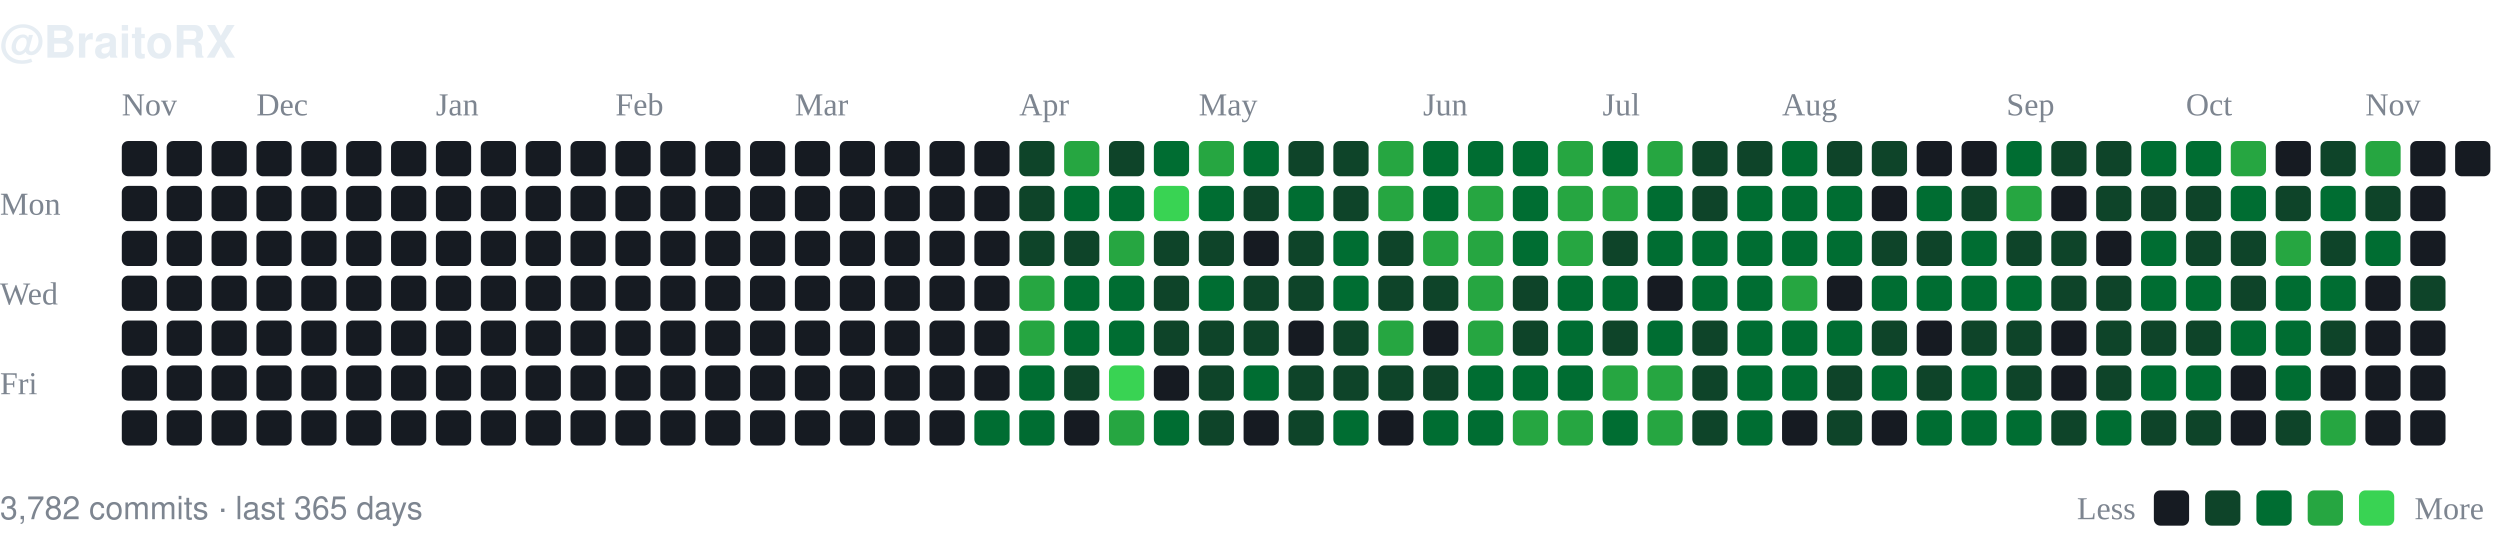
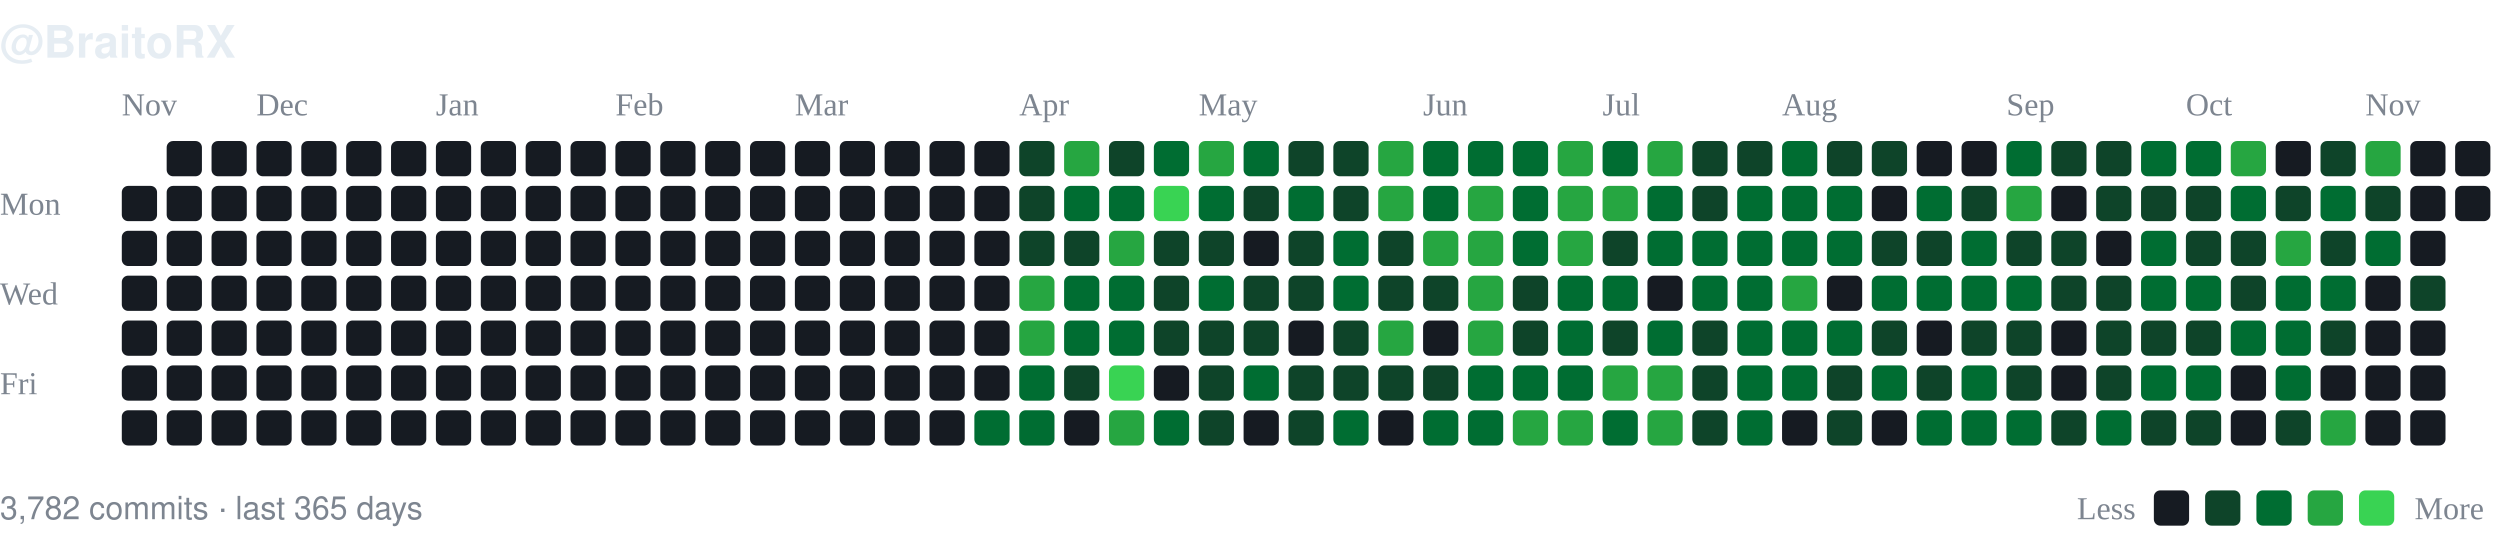
<svg xmlns="http://www.w3.org/2000/svg" width="780" height="170" viewBox="0 0 780 170" role="img">
  <text x="0" y="18" font-size="14" font-weight="600" fill="#e6edf3" font-family="ui-sans-serif,-apple-system,Segoe UI,Helvetica,Arial,sans-serif">@BraitoRX</text>
  <text x="0" y="67" font-size="10" fill="#7d8590">Mon</text>
  <text x="0" y="95" font-size="10" fill="#7d8590">Wed</text>
  <text x="0" y="123" font-size="10" fill="#7d8590">Fri</text>
  <text x="38" y="36" font-size="10" fill="#7d8590">Nov</text>
-   <rect x="38" y="44" width="11" height="11" rx="2" fill="#161b22" />
  <rect x="38" y="58" width="11" height="11" rx="2" fill="#161b22" />
  <rect x="38" y="72" width="11" height="11" rx="2" fill="#161b22" />
  <rect x="38" y="86" width="11" height="11" rx="2" fill="#161b22" />
  <rect x="38" y="100" width="11" height="11" rx="2" fill="#161b22" />
  <rect x="38" y="114" width="11" height="11" rx="2" fill="#161b22" />
  <rect x="38" y="128" width="11" height="11" rx="2" fill="#161b22" />
  <rect x="52" y="44" width="11" height="11" rx="2" fill="#161b22" />
  <rect x="52" y="58" width="11" height="11" rx="2" fill="#161b22" />
  <rect x="52" y="72" width="11" height="11" rx="2" fill="#161b22" />
  <rect x="52" y="86" width="11" height="11" rx="2" fill="#161b22" />
  <rect x="52" y="100" width="11" height="11" rx="2" fill="#161b22" />
  <rect x="52" y="114" width="11" height="11" rx="2" fill="#161b22" />
  <rect x="52" y="128" width="11" height="11" rx="2" fill="#161b22" />
  <rect x="66" y="44" width="11" height="11" rx="2" fill="#161b22" />
  <rect x="66" y="58" width="11" height="11" rx="2" fill="#161b22" />
  <rect x="66" y="72" width="11" height="11" rx="2" fill="#161b22" />
  <rect x="66" y="86" width="11" height="11" rx="2" fill="#161b22" />
  <rect x="66" y="100" width="11" height="11" rx="2" fill="#161b22" />
  <rect x="66" y="114" width="11" height="11" rx="2" fill="#161b22" />
  <rect x="66" y="128" width="11" height="11" rx="2" fill="#161b22" />
  <text x="80" y="36" font-size="10" fill="#7d8590">Dec</text>
  <rect x="80" y="44" width="11" height="11" rx="2" fill="#161b22" />
  <rect x="80" y="58" width="11" height="11" rx="2" fill="#161b22" />
  <rect x="80" y="72" width="11" height="11" rx="2" fill="#161b22" />
  <rect x="80" y="86" width="11" height="11" rx="2" fill="#161b22" />
  <rect x="80" y="100" width="11" height="11" rx="2" fill="#161b22" />
  <rect x="80" y="114" width="11" height="11" rx="2" fill="#161b22" />
  <rect x="80" y="128" width="11" height="11" rx="2" fill="#161b22" />
  <rect x="94" y="44" width="11" height="11" rx="2" fill="#161b22" />
  <rect x="94" y="58" width="11" height="11" rx="2" fill="#161b22" />
  <rect x="94" y="72" width="11" height="11" rx="2" fill="#161b22" />
  <rect x="94" y="86" width="11" height="11" rx="2" fill="#161b22" />
  <rect x="94" y="100" width="11" height="11" rx="2" fill="#161b22" />
  <rect x="94" y="114" width="11" height="11" rx="2" fill="#161b22" />
  <rect x="94" y="128" width="11" height="11" rx="2" fill="#161b22" />
  <rect x="108" y="44" width="11" height="11" rx="2" fill="#161b22" />
  <rect x="108" y="58" width="11" height="11" rx="2" fill="#161b22" />
  <rect x="108" y="72" width="11" height="11" rx="2" fill="#161b22" />
  <rect x="108" y="86" width="11" height="11" rx="2" fill="#161b22" />
  <rect x="108" y="100" width="11" height="11" rx="2" fill="#161b22" />
  <rect x="108" y="114" width="11" height="11" rx="2" fill="#161b22" />
  <rect x="108" y="128" width="11" height="11" rx="2" fill="#161b22" />
  <rect x="122" y="44" width="11" height="11" rx="2" fill="#161b22" />
  <rect x="122" y="58" width="11" height="11" rx="2" fill="#161b22" />
  <rect x="122" y="72" width="11" height="11" rx="2" fill="#161b22" />
  <rect x="122" y="86" width="11" height="11" rx="2" fill="#161b22" />
  <rect x="122" y="100" width="11" height="11" rx="2" fill="#161b22" />
  <rect x="122" y="114" width="11" height="11" rx="2" fill="#161b22" />
  <rect x="122" y="128" width="11" height="11" rx="2" fill="#161b22" />
  <text x="136" y="36" font-size="10" fill="#7d8590">Jan</text>
  <rect x="136" y="44" width="11" height="11" rx="2" fill="#161b22" />
  <rect x="136" y="58" width="11" height="11" rx="2" fill="#161b22" />
  <rect x="136" y="72" width="11" height="11" rx="2" fill="#161b22" />
  <rect x="136" y="86" width="11" height="11" rx="2" fill="#161b22" />
  <rect x="136" y="100" width="11" height="11" rx="2" fill="#161b22" />
  <rect x="136" y="114" width="11" height="11" rx="2" fill="#161b22" />
  <rect x="136" y="128" width="11" height="11" rx="2" fill="#161b22" />
  <rect x="150" y="44" width="11" height="11" rx="2" fill="#161b22" />
  <rect x="150" y="58" width="11" height="11" rx="2" fill="#161b22" />
  <rect x="150" y="72" width="11" height="11" rx="2" fill="#161b22" />
  <rect x="150" y="86" width="11" height="11" rx="2" fill="#161b22" />
  <rect x="150" y="100" width="11" height="11" rx="2" fill="#161b22" />
  <rect x="150" y="114" width="11" height="11" rx="2" fill="#161b22" />
  <rect x="150" y="128" width="11" height="11" rx="2" fill="#161b22" />
  <rect x="164" y="44" width="11" height="11" rx="2" fill="#161b22" />
  <rect x="164" y="58" width="11" height="11" rx="2" fill="#161b22" />
  <rect x="164" y="72" width="11" height="11" rx="2" fill="#161b22" />
  <rect x="164" y="86" width="11" height="11" rx="2" fill="#161b22" />
  <rect x="164" y="100" width="11" height="11" rx="2" fill="#161b22" />
  <rect x="164" y="114" width="11" height="11" rx="2" fill="#161b22" />
  <rect x="164" y="128" width="11" height="11" rx="2" fill="#161b22" />
  <rect x="178" y="44" width="11" height="11" rx="2" fill="#161b22" />
  <rect x="178" y="58" width="11" height="11" rx="2" fill="#161b22" />
  <rect x="178" y="72" width="11" height="11" rx="2" fill="#161b22" />
  <rect x="178" y="86" width="11" height="11" rx="2" fill="#161b22" />
  <rect x="178" y="100" width="11" height="11" rx="2" fill="#161b22" />
  <rect x="178" y="114" width="11" height="11" rx="2" fill="#161b22" />
  <rect x="178" y="128" width="11" height="11" rx="2" fill="#161b22" />
  <text x="192" y="36" font-size="10" fill="#7d8590">Feb</text>
  <rect x="192" y="44" width="11" height="11" rx="2" fill="#161b22" />
  <rect x="192" y="58" width="11" height="11" rx="2" fill="#161b22" />
  <rect x="192" y="72" width="11" height="11" rx="2" fill="#161b22" />
  <rect x="192" y="86" width="11" height="11" rx="2" fill="#161b22" />
  <rect x="192" y="100" width="11" height="11" rx="2" fill="#161b22" />
  <rect x="192" y="114" width="11" height="11" rx="2" fill="#161b22" />
  <rect x="192" y="128" width="11" height="11" rx="2" fill="#161b22" />
  <rect x="206" y="44" width="11" height="11" rx="2" fill="#161b22" />
  <rect x="206" y="58" width="11" height="11" rx="2" fill="#161b22" />
  <rect x="206" y="72" width="11" height="11" rx="2" fill="#161b22" />
  <rect x="206" y="86" width="11" height="11" rx="2" fill="#161b22" />
  <rect x="206" y="100" width="11" height="11" rx="2" fill="#161b22" />
  <rect x="206" y="114" width="11" height="11" rx="2" fill="#161b22" />
  <rect x="206" y="128" width="11" height="11" rx="2" fill="#161b22" />
  <rect x="220" y="44" width="11" height="11" rx="2" fill="#161b22" />
  <rect x="220" y="58" width="11" height="11" rx="2" fill="#161b22" />
  <rect x="220" y="72" width="11" height="11" rx="2" fill="#161b22" />
  <rect x="220" y="86" width="11" height="11" rx="2" fill="#161b22" />
  <rect x="220" y="100" width="11" height="11" rx="2" fill="#161b22" />
  <rect x="220" y="114" width="11" height="11" rx="2" fill="#161b22" />
  <rect x="220" y="128" width="11" height="11" rx="2" fill="#161b22" />
  <rect x="234" y="44" width="11" height="11" rx="2" fill="#161b22" />
  <rect x="234" y="58" width="11" height="11" rx="2" fill="#161b22" />
  <rect x="234" y="72" width="11" height="11" rx="2" fill="#161b22" />
  <rect x="234" y="86" width="11" height="11" rx="2" fill="#161b22" />
  <rect x="234" y="100" width="11" height="11" rx="2" fill="#161b22" />
  <rect x="234" y="114" width="11" height="11" rx="2" fill="#161b22" />
  <rect x="234" y="128" width="11" height="11" rx="2" fill="#161b22" />
  <text x="248" y="36" font-size="10" fill="#7d8590">Mar</text>
  <rect x="248" y="44" width="11" height="11" rx="2" fill="#161b22" />
  <rect x="248" y="58" width="11" height="11" rx="2" fill="#161b22" />
  <rect x="248" y="72" width="11" height="11" rx="2" fill="#161b22" />
  <rect x="248" y="86" width="11" height="11" rx="2" fill="#161b22" />
  <rect x="248" y="100" width="11" height="11" rx="2" fill="#161b22" />
  <rect x="248" y="114" width="11" height="11" rx="2" fill="#161b22" />
  <rect x="248" y="128" width="11" height="11" rx="2" fill="#161b22" />
  <rect x="262" y="44" width="11" height="11" rx="2" fill="#161b22" />
  <rect x="262" y="58" width="11" height="11" rx="2" fill="#161b22" />
  <rect x="262" y="72" width="11" height="11" rx="2" fill="#161b22" />
  <rect x="262" y="86" width="11" height="11" rx="2" fill="#161b22" />
  <rect x="262" y="100" width="11" height="11" rx="2" fill="#161b22" />
  <rect x="262" y="114" width="11" height="11" rx="2" fill="#161b22" />
  <rect x="262" y="128" width="11" height="11" rx="2" fill="#161b22" />
  <rect x="276" y="44" width="11" height="11" rx="2" fill="#161b22" />
  <rect x="276" y="58" width="11" height="11" rx="2" fill="#161b22" />
  <rect x="276" y="72" width="11" height="11" rx="2" fill="#161b22" />
  <rect x="276" y="86" width="11" height="11" rx="2" fill="#161b22" />
  <rect x="276" y="100" width="11" height="11" rx="2" fill="#161b22" />
  <rect x="276" y="114" width="11" height="11" rx="2" fill="#161b22" />
  <rect x="276" y="128" width="11" height="11" rx="2" fill="#161b22" />
  <rect x="290" y="44" width="11" height="11" rx="2" fill="#161b22" />
  <rect x="290" y="58" width="11" height="11" rx="2" fill="#161b22" />
  <rect x="290" y="72" width="11" height="11" rx="2" fill="#161b22" />
  <rect x="290" y="86" width="11" height="11" rx="2" fill="#161b22" />
  <rect x="290" y="100" width="11" height="11" rx="2" fill="#161b22" />
  <rect x="290" y="114" width="11" height="11" rx="2" fill="#161b22" />
  <rect x="290" y="128" width="11" height="11" rx="2" fill="#161b22" />
  <rect x="304" y="44" width="11" height="11" rx="2" fill="#161b22" />
  <rect x="304" y="58" width="11" height="11" rx="2" fill="#161b22" />
  <rect x="304" y="72" width="11" height="11" rx="2" fill="#161b22" />
  <rect x="304" y="86" width="11" height="11" rx="2" fill="#161b22" />
  <rect x="304" y="100" width="11" height="11" rx="2" fill="#161b22" />
  <rect x="304" y="114" width="11" height="11" rx="2" fill="#161b22" />
  <rect x="304" y="128" width="11" height="11" rx="2" fill="#006d32" />
  <text x="318" y="36" font-size="10" fill="#7d8590">Apr</text>
  <rect x="318" y="44" width="11" height="11" rx="2" fill="#0e4429" />
  <rect x="318" y="58" width="11" height="11" rx="2" fill="#0e4429" />
  <rect x="318" y="72" width="11" height="11" rx="2" fill="#0e4429" />
  <rect x="318" y="86" width="11" height="11" rx="2" fill="#26a641" />
  <rect x="318" y="100" width="11" height="11" rx="2" fill="#26a641" />
  <rect x="318" y="114" width="11" height="11" rx="2" fill="#006d32" />
  <rect x="318" y="128" width="11" height="11" rx="2" fill="#006d32" />
  <rect x="332" y="44" width="11" height="11" rx="2" fill="#26a641" />
  <rect x="332" y="58" width="11" height="11" rx="2" fill="#006d32" />
  <rect x="332" y="72" width="11" height="11" rx="2" fill="#0e4429" />
  <rect x="332" y="86" width="11" height="11" rx="2" fill="#006d32" />
  <rect x="332" y="100" width="11" height="11" rx="2" fill="#006d32" />
  <rect x="332" y="114" width="11" height="11" rx="2" fill="#0e4429" />
  <rect x="332" y="128" width="11" height="11" rx="2" fill="#161b22" />
  <rect x="346" y="44" width="11" height="11" rx="2" fill="#0e4429" />
  <rect x="346" y="58" width="11" height="11" rx="2" fill="#006d32" />
  <rect x="346" y="72" width="11" height="11" rx="2" fill="#26a641" />
  <rect x="346" y="86" width="11" height="11" rx="2" fill="#006d32" />
  <rect x="346" y="100" width="11" height="11" rx="2" fill="#006d32" />
  <rect x="346" y="114" width="11" height="11" rx="2" fill="#39d353" />
  <rect x="346" y="128" width="11" height="11" rx="2" fill="#26a641" />
  <rect x="360" y="44" width="11" height="11" rx="2" fill="#006d32" />
  <rect x="360" y="58" width="11" height="11" rx="2" fill="#39d353" />
  <rect x="360" y="72" width="11" height="11" rx="2" fill="#0e4429" />
  <rect x="360" y="86" width="11" height="11" rx="2" fill="#0e4429" />
  <rect x="360" y="100" width="11" height="11" rx="2" fill="#0e4429" />
  <rect x="360" y="114" width="11" height="11" rx="2" fill="#161b22" />
  <rect x="360" y="128" width="11" height="11" rx="2" fill="#006d32" />
  <text x="374" y="36" font-size="10" fill="#7d8590">May</text>
  <rect x="374" y="44" width="11" height="11" rx="2" fill="#26a641" />
  <rect x="374" y="58" width="11" height="11" rx="2" fill="#006d32" />
  <rect x="374" y="72" width="11" height="11" rx="2" fill="#0e4429" />
  <rect x="374" y="86" width="11" height="11" rx="2" fill="#006d32" />
  <rect x="374" y="100" width="11" height="11" rx="2" fill="#0e4429" />
  <rect x="374" y="114" width="11" height="11" rx="2" fill="#0e4429" />
  <rect x="374" y="128" width="11" height="11" rx="2" fill="#0e4429" />
  <rect x="388" y="44" width="11" height="11" rx="2" fill="#006d32" />
  <rect x="388" y="58" width="11" height="11" rx="2" fill="#0e4429" />
  <rect x="388" y="72" width="11" height="11" rx="2" fill="#161b22" />
  <rect x="388" y="86" width="11" height="11" rx="2" fill="#0e4429" />
  <rect x="388" y="100" width="11" height="11" rx="2" fill="#0e4429" />
  <rect x="388" y="114" width="11" height="11" rx="2" fill="#006d32" />
  <rect x="388" y="128" width="11" height="11" rx="2" fill="#161b22" />
  <rect x="402" y="44" width="11" height="11" rx="2" fill="#0e4429" />
  <rect x="402" y="58" width="11" height="11" rx="2" fill="#006d32" />
  <rect x="402" y="72" width="11" height="11" rx="2" fill="#0e4429" />
  <rect x="402" y="86" width="11" height="11" rx="2" fill="#0e4429" />
  <rect x="402" y="100" width="11" height="11" rx="2" fill="#161b22" />
  <rect x="402" y="114" width="11" height="11" rx="2" fill="#0e4429" />
  <rect x="402" y="128" width="11" height="11" rx="2" fill="#0e4429" />
  <rect x="416" y="44" width="11" height="11" rx="2" fill="#0e4429" />
  <rect x="416" y="58" width="11" height="11" rx="2" fill="#0e4429" />
  <rect x="416" y="72" width="11" height="11" rx="2" fill="#006d32" />
  <rect x="416" y="86" width="11" height="11" rx="2" fill="#006d32" />
  <rect x="416" y="100" width="11" height="11" rx="2" fill="#0e4429" />
  <rect x="416" y="114" width="11" height="11" rx="2" fill="#0e4429" />
  <rect x="416" y="128" width="11" height="11" rx="2" fill="#006d32" />
  <rect x="430" y="44" width="11" height="11" rx="2" fill="#26a641" />
  <rect x="430" y="58" width="11" height="11" rx="2" fill="#26a641" />
  <rect x="430" y="72" width="11" height="11" rx="2" fill="#0e4429" />
  <rect x="430" y="86" width="11" height="11" rx="2" fill="#0e4429" />
  <rect x="430" y="100" width="11" height="11" rx="2" fill="#26a641" />
  <rect x="430" y="114" width="11" height="11" rx="2" fill="#0e4429" />
  <rect x="430" y="128" width="11" height="11" rx="2" fill="#161b22" />
  <text x="444" y="36" font-size="10" fill="#7d8590">Jun</text>
  <rect x="444" y="44" width="11" height="11" rx="2" fill="#006d32" />
  <rect x="444" y="58" width="11" height="11" rx="2" fill="#006d32" />
  <rect x="444" y="72" width="11" height="11" rx="2" fill="#26a641" />
  <rect x="444" y="86" width="11" height="11" rx="2" fill="#0e4429" />
  <rect x="444" y="100" width="11" height="11" rx="2" fill="#161b22" />
  <rect x="444" y="114" width="11" height="11" rx="2" fill="#0e4429" />
  <rect x="444" y="128" width="11" height="11" rx="2" fill="#006d32" />
  <rect x="458" y="44" width="11" height="11" rx="2" fill="#006d32" />
  <rect x="458" y="58" width="11" height="11" rx="2" fill="#26a641" />
  <rect x="458" y="72" width="11" height="11" rx="2" fill="#26a641" />
  <rect x="458" y="86" width="11" height="11" rx="2" fill="#26a641" />
  <rect x="458" y="100" width="11" height="11" rx="2" fill="#26a641" />
  <rect x="458" y="114" width="11" height="11" rx="2" fill="#006d32" />
  <rect x="458" y="128" width="11" height="11" rx="2" fill="#006d32" />
  <rect x="472" y="44" width="11" height="11" rx="2" fill="#006d32" />
  <rect x="472" y="58" width="11" height="11" rx="2" fill="#006d32" />
  <rect x="472" y="72" width="11" height="11" rx="2" fill="#006d32" />
  <rect x="472" y="86" width="11" height="11" rx="2" fill="#0e4429" />
  <rect x="472" y="100" width="11" height="11" rx="2" fill="#0e4429" />
  <rect x="472" y="114" width="11" height="11" rx="2" fill="#006d32" />
  <rect x="472" y="128" width="11" height="11" rx="2" fill="#26a641" />
  <rect x="486" y="44" width="11" height="11" rx="2" fill="#26a641" />
  <rect x="486" y="58" width="11" height="11" rx="2" fill="#26a641" />
  <rect x="486" y="72" width="11" height="11" rx="2" fill="#26a641" />
  <rect x="486" y="86" width="11" height="11" rx="2" fill="#006d32" />
  <rect x="486" y="100" width="11" height="11" rx="2" fill="#006d32" />
  <rect x="486" y="114" width="11" height="11" rx="2" fill="#006d32" />
  <rect x="486" y="128" width="11" height="11" rx="2" fill="#26a641" />
  <text x="500" y="36" font-size="10" fill="#7d8590">Jul</text>
  <rect x="500" y="44" width="11" height="11" rx="2" fill="#006d32" />
  <rect x="500" y="58" width="11" height="11" rx="2" fill="#26a641" />
  <rect x="500" y="72" width="11" height="11" rx="2" fill="#0e4429" />
  <rect x="500" y="86" width="11" height="11" rx="2" fill="#006d32" />
  <rect x="500" y="100" width="11" height="11" rx="2" fill="#0e4429" />
  <rect x="500" y="114" width="11" height="11" rx="2" fill="#26a641" />
  <rect x="500" y="128" width="11" height="11" rx="2" fill="#006d32" />
  <rect x="514" y="44" width="11" height="11" rx="2" fill="#26a641" />
  <rect x="514" y="58" width="11" height="11" rx="2" fill="#006d32" />
  <rect x="514" y="72" width="11" height="11" rx="2" fill="#006d32" />
  <rect x="514" y="86" width="11" height="11" rx="2" fill="#161b22" />
  <rect x="514" y="100" width="11" height="11" rx="2" fill="#006d32" />
  <rect x="514" y="114" width="11" height="11" rx="2" fill="#26a641" />
  <rect x="514" y="128" width="11" height="11" rx="2" fill="#26a641" />
  <rect x="528" y="44" width="11" height="11" rx="2" fill="#0e4429" />
  <rect x="528" y="58" width="11" height="11" rx="2" fill="#0e4429" />
  <rect x="528" y="72" width="11" height="11" rx="2" fill="#006d32" />
  <rect x="528" y="86" width="11" height="11" rx="2" fill="#006d32" />
  <rect x="528" y="100" width="11" height="11" rx="2" fill="#0e4429" />
  <rect x="528" y="114" width="11" height="11" rx="2" fill="#0e4429" />
  <rect x="528" y="128" width="11" height="11" rx="2" fill="#0e4429" />
  <rect x="542" y="44" width="11" height="11" rx="2" fill="#0e4429" />
  <rect x="542" y="58" width="11" height="11" rx="2" fill="#006d32" />
  <rect x="542" y="72" width="11" height="11" rx="2" fill="#006d32" />
  <rect x="542" y="86" width="11" height="11" rx="2" fill="#006d32" />
  <rect x="542" y="100" width="11" height="11" rx="2" fill="#006d32" />
  <rect x="542" y="114" width="11" height="11" rx="2" fill="#006d32" />
  <rect x="542" y="128" width="11" height="11" rx="2" fill="#006d32" />
  <text x="556" y="36" font-size="10" fill="#7d8590">Aug</text>
  <rect x="556" y="44" width="11" height="11" rx="2" fill="#006d32" />
  <rect x="556" y="58" width="11" height="11" rx="2" fill="#006d32" />
  <rect x="556" y="72" width="11" height="11" rx="2" fill="#006d32" />
  <rect x="556" y="86" width="11" height="11" rx="2" fill="#26a641" />
  <rect x="556" y="100" width="11" height="11" rx="2" fill="#006d32" />
  <rect x="556" y="114" width="11" height="11" rx="2" fill="#006d32" />
  <rect x="556" y="128" width="11" height="11" rx="2" fill="#161b22" />
  <rect x="570" y="44" width="11" height="11" rx="2" fill="#0e4429" />
  <rect x="570" y="58" width="11" height="11" rx="2" fill="#006d32" />
  <rect x="570" y="72" width="11" height="11" rx="2" fill="#006d32" />
  <rect x="570" y="86" width="11" height="11" rx="2" fill="#161b22" />
  <rect x="570" y="100" width="11" height="11" rx="2" fill="#006d32" />
  <rect x="570" y="114" width="11" height="11" rx="2" fill="#0e4429" />
  <rect x="570" y="128" width="11" height="11" rx="2" fill="#0e4429" />
  <rect x="584" y="44" width="11" height="11" rx="2" fill="#0e4429" />
  <rect x="584" y="58" width="11" height="11" rx="2" fill="#161b22" />
  <rect x="584" y="72" width="11" height="11" rx="2" fill="#0e4429" />
  <rect x="584" y="86" width="11" height="11" rx="2" fill="#006d32" />
  <rect x="584" y="100" width="11" height="11" rx="2" fill="#0e4429" />
  <rect x="584" y="114" width="11" height="11" rx="2" fill="#006d32" />
  <rect x="584" y="128" width="11" height="11" rx="2" fill="#161b22" />
  <rect x="598" y="44" width="11" height="11" rx="2" fill="#161b22" />
  <rect x="598" y="58" width="11" height="11" rx="2" fill="#006d32" />
  <rect x="598" y="72" width="11" height="11" rx="2" fill="#0e4429" />
  <rect x="598" y="86" width="11" height="11" rx="2" fill="#006d32" />
  <rect x="598" y="100" width="11" height="11" rx="2" fill="#161b22" />
  <rect x="598" y="114" width="11" height="11" rx="2" fill="#0e4429" />
  <rect x="598" y="128" width="11" height="11" rx="2" fill="#006d32" />
  <rect x="612" y="44" width="11" height="11" rx="2" fill="#161b22" />
  <rect x="612" y="58" width="11" height="11" rx="2" fill="#0e4429" />
  <rect x="612" y="72" width="11" height="11" rx="2" fill="#006d32" />
  <rect x="612" y="86" width="11" height="11" rx="2" fill="#006d32" />
  <rect x="612" y="100" width="11" height="11" rx="2" fill="#0e4429" />
  <rect x="612" y="114" width="11" height="11" rx="2" fill="#006d32" />
  <rect x="612" y="128" width="11" height="11" rx="2" fill="#006d32" />
  <text x="626" y="36" font-size="10" fill="#7d8590">Sep</text>
  <rect x="626" y="44" width="11" height="11" rx="2" fill="#006d32" />
  <rect x="626" y="58" width="11" height="11" rx="2" fill="#26a641" />
  <rect x="626" y="72" width="11" height="11" rx="2" fill="#0e4429" />
  <rect x="626" y="86" width="11" height="11" rx="2" fill="#006d32" />
  <rect x="626" y="100" width="11" height="11" rx="2" fill="#0e4429" />
  <rect x="626" y="114" width="11" height="11" rx="2" fill="#0e4429" />
  <rect x="626" y="128" width="11" height="11" rx="2" fill="#006d32" />
  <rect x="640" y="44" width="11" height="11" rx="2" fill="#0e4429" />
  <rect x="640" y="58" width="11" height="11" rx="2" fill="#161b22" />
  <rect x="640" y="72" width="11" height="11" rx="2" fill="#0e4429" />
  <rect x="640" y="86" width="11" height="11" rx="2" fill="#0e4429" />
  <rect x="640" y="100" width="11" height="11" rx="2" fill="#161b22" />
  <rect x="640" y="114" width="11" height="11" rx="2" fill="#161b22" />
  <rect x="640" y="128" width="11" height="11" rx="2" fill="#0e4429" />
  <rect x="654" y="44" width="11" height="11" rx="2" fill="#0e4429" />
  <rect x="654" y="58" width="11" height="11" rx="2" fill="#0e4429" />
  <rect x="654" y="72" width="11" height="11" rx="2" fill="#161b22" />
  <rect x="654" y="86" width="11" height="11" rx="2" fill="#0e4429" />
  <rect x="654" y="100" width="11" height="11" rx="2" fill="#0e4429" />
  <rect x="654" y="114" width="11" height="11" rx="2" fill="#0e4429" />
  <rect x="654" y="128" width="11" height="11" rx="2" fill="#006d32" />
  <rect x="668" y="44" width="11" height="11" rx="2" fill="#006d32" />
  <rect x="668" y="58" width="11" height="11" rx="2" fill="#0e4429" />
  <rect x="668" y="72" width="11" height="11" rx="2" fill="#006d32" />
  <rect x="668" y="86" width="11" height="11" rx="2" fill="#006d32" />
  <rect x="668" y="100" width="11" height="11" rx="2" fill="#0e4429" />
  <rect x="668" y="114" width="11" height="11" rx="2" fill="#006d32" />
  <rect x="668" y="128" width="11" height="11" rx="2" fill="#0e4429" />
  <text x="682" y="36" font-size="10" fill="#7d8590">Oct</text>
  <rect x="682" y="44" width="11" height="11" rx="2" fill="#006d32" />
  <rect x="682" y="58" width="11" height="11" rx="2" fill="#0e4429" />
  <rect x="682" y="72" width="11" height="11" rx="2" fill="#0e4429" />
  <rect x="682" y="86" width="11" height="11" rx="2" fill="#006d32" />
  <rect x="682" y="100" width="11" height="11" rx="2" fill="#0e4429" />
  <rect x="682" y="114" width="11" height="11" rx="2" fill="#006d32" />
  <rect x="682" y="128" width="11" height="11" rx="2" fill="#0e4429" />
  <rect x="696" y="44" width="11" height="11" rx="2" fill="#26a641" />
  <rect x="696" y="58" width="11" height="11" rx="2" fill="#006d32" />
  <rect x="696" y="72" width="11" height="11" rx="2" fill="#0e4429" />
  <rect x="696" y="86" width="11" height="11" rx="2" fill="#0e4429" />
  <rect x="696" y="100" width="11" height="11" rx="2" fill="#006d32" />
  <rect x="696" y="114" width="11" height="11" rx="2" fill="#161b22" />
  <rect x="696" y="128" width="11" height="11" rx="2" fill="#161b22" />
  <rect x="710" y="44" width="11" height="11" rx="2" fill="#161b22" />
  <rect x="710" y="58" width="11" height="11" rx="2" fill="#0e4429" />
  <rect x="710" y="72" width="11" height="11" rx="2" fill="#26a641" />
  <rect x="710" y="86" width="11" height="11" rx="2" fill="#006d32" />
  <rect x="710" y="100" width="11" height="11" rx="2" fill="#006d32" />
  <rect x="710" y="114" width="11" height="11" rx="2" fill="#006d32" />
  <rect x="710" y="128" width="11" height="11" rx="2" fill="#0e4429" />
  <rect x="724" y="44" width="11" height="11" rx="2" fill="#0e4429" />
  <rect x="724" y="58" width="11" height="11" rx="2" fill="#006d32" />
  <rect x="724" y="72" width="11" height="11" rx="2" fill="#0e4429" />
  <rect x="724" y="86" width="11" height="11" rx="2" fill="#006d32" />
  <rect x="724" y="100" width="11" height="11" rx="2" fill="#0e4429" />
  <rect x="724" y="114" width="11" height="11" rx="2" fill="#161b22" />
  <rect x="724" y="128" width="11" height="11" rx="2" fill="#26a641" />
  <text x="738" y="36" font-size="10" fill="#7d8590">Nov</text>
  <rect x="738" y="44" width="11" height="11" rx="2" fill="#26a641" />
  <rect x="738" y="58" width="11" height="11" rx="2" fill="#0e4429" />
  <rect x="738" y="72" width="11" height="11" rx="2" fill="#006d32" />
  <rect x="738" y="86" width="11" height="11" rx="2" fill="#161b22" />
  <rect x="738" y="100" width="11" height="11" rx="2" fill="#161b22" />
  <rect x="738" y="114" width="11" height="11" rx="2" fill="#161b22" />
  <rect x="738" y="128" width="11" height="11" rx="2" fill="#161b22" />
  <rect x="752" y="44" width="11" height="11" rx="2" fill="#161b22" />
  <rect x="752" y="58" width="11" height="11" rx="2" fill="#161b22" />
  <rect x="752" y="72" width="11" height="11" rx="2" fill="#161b22" />
  <rect x="752" y="86" width="11" height="11" rx="2" fill="#0e4429" />
  <rect x="752" y="100" width="11" height="11" rx="2" fill="#161b22" />
  <rect x="752" y="114" width="11" height="11" rx="2" fill="#161b22" />
  <rect x="752" y="128" width="11" height="11" rx="2" fill="#161b22" />
  <rect x="766" y="44" width="11" height="11" rx="2" fill="#161b22" />
+   <rect x="766" y="58" width="11" height="11" rx="2" fill="#161b22" />
  <text x="648" y="162" font-size="10" fill="#7d8590">Less</text>
  <rect x="672" y="153" width="11" height="11" rx="2" fill="#161b22" />
  <rect x="688" y="153" width="11" height="11" rx="2" fill="#0e4429" />
  <rect x="704" y="153" width="11" height="11" rx="2" fill="#006d32" />
  <rect x="720" y="153" width="11" height="11" rx="2" fill="#26a641" />
  <rect x="736" y="153" width="11" height="11" rx="2" fill="#39d353" />
  <text x="775" y="162" font-size="10" fill="#7d8590" text-anchor="end">More</text>
  <text x="0" y="162" font-size="10" fill="#7d8590" font-family="ui-sans-serif,-apple-system,Segoe UI,Helvetica,Arial,sans-serif">3,782 commits · last 365 days</text>
</svg>
